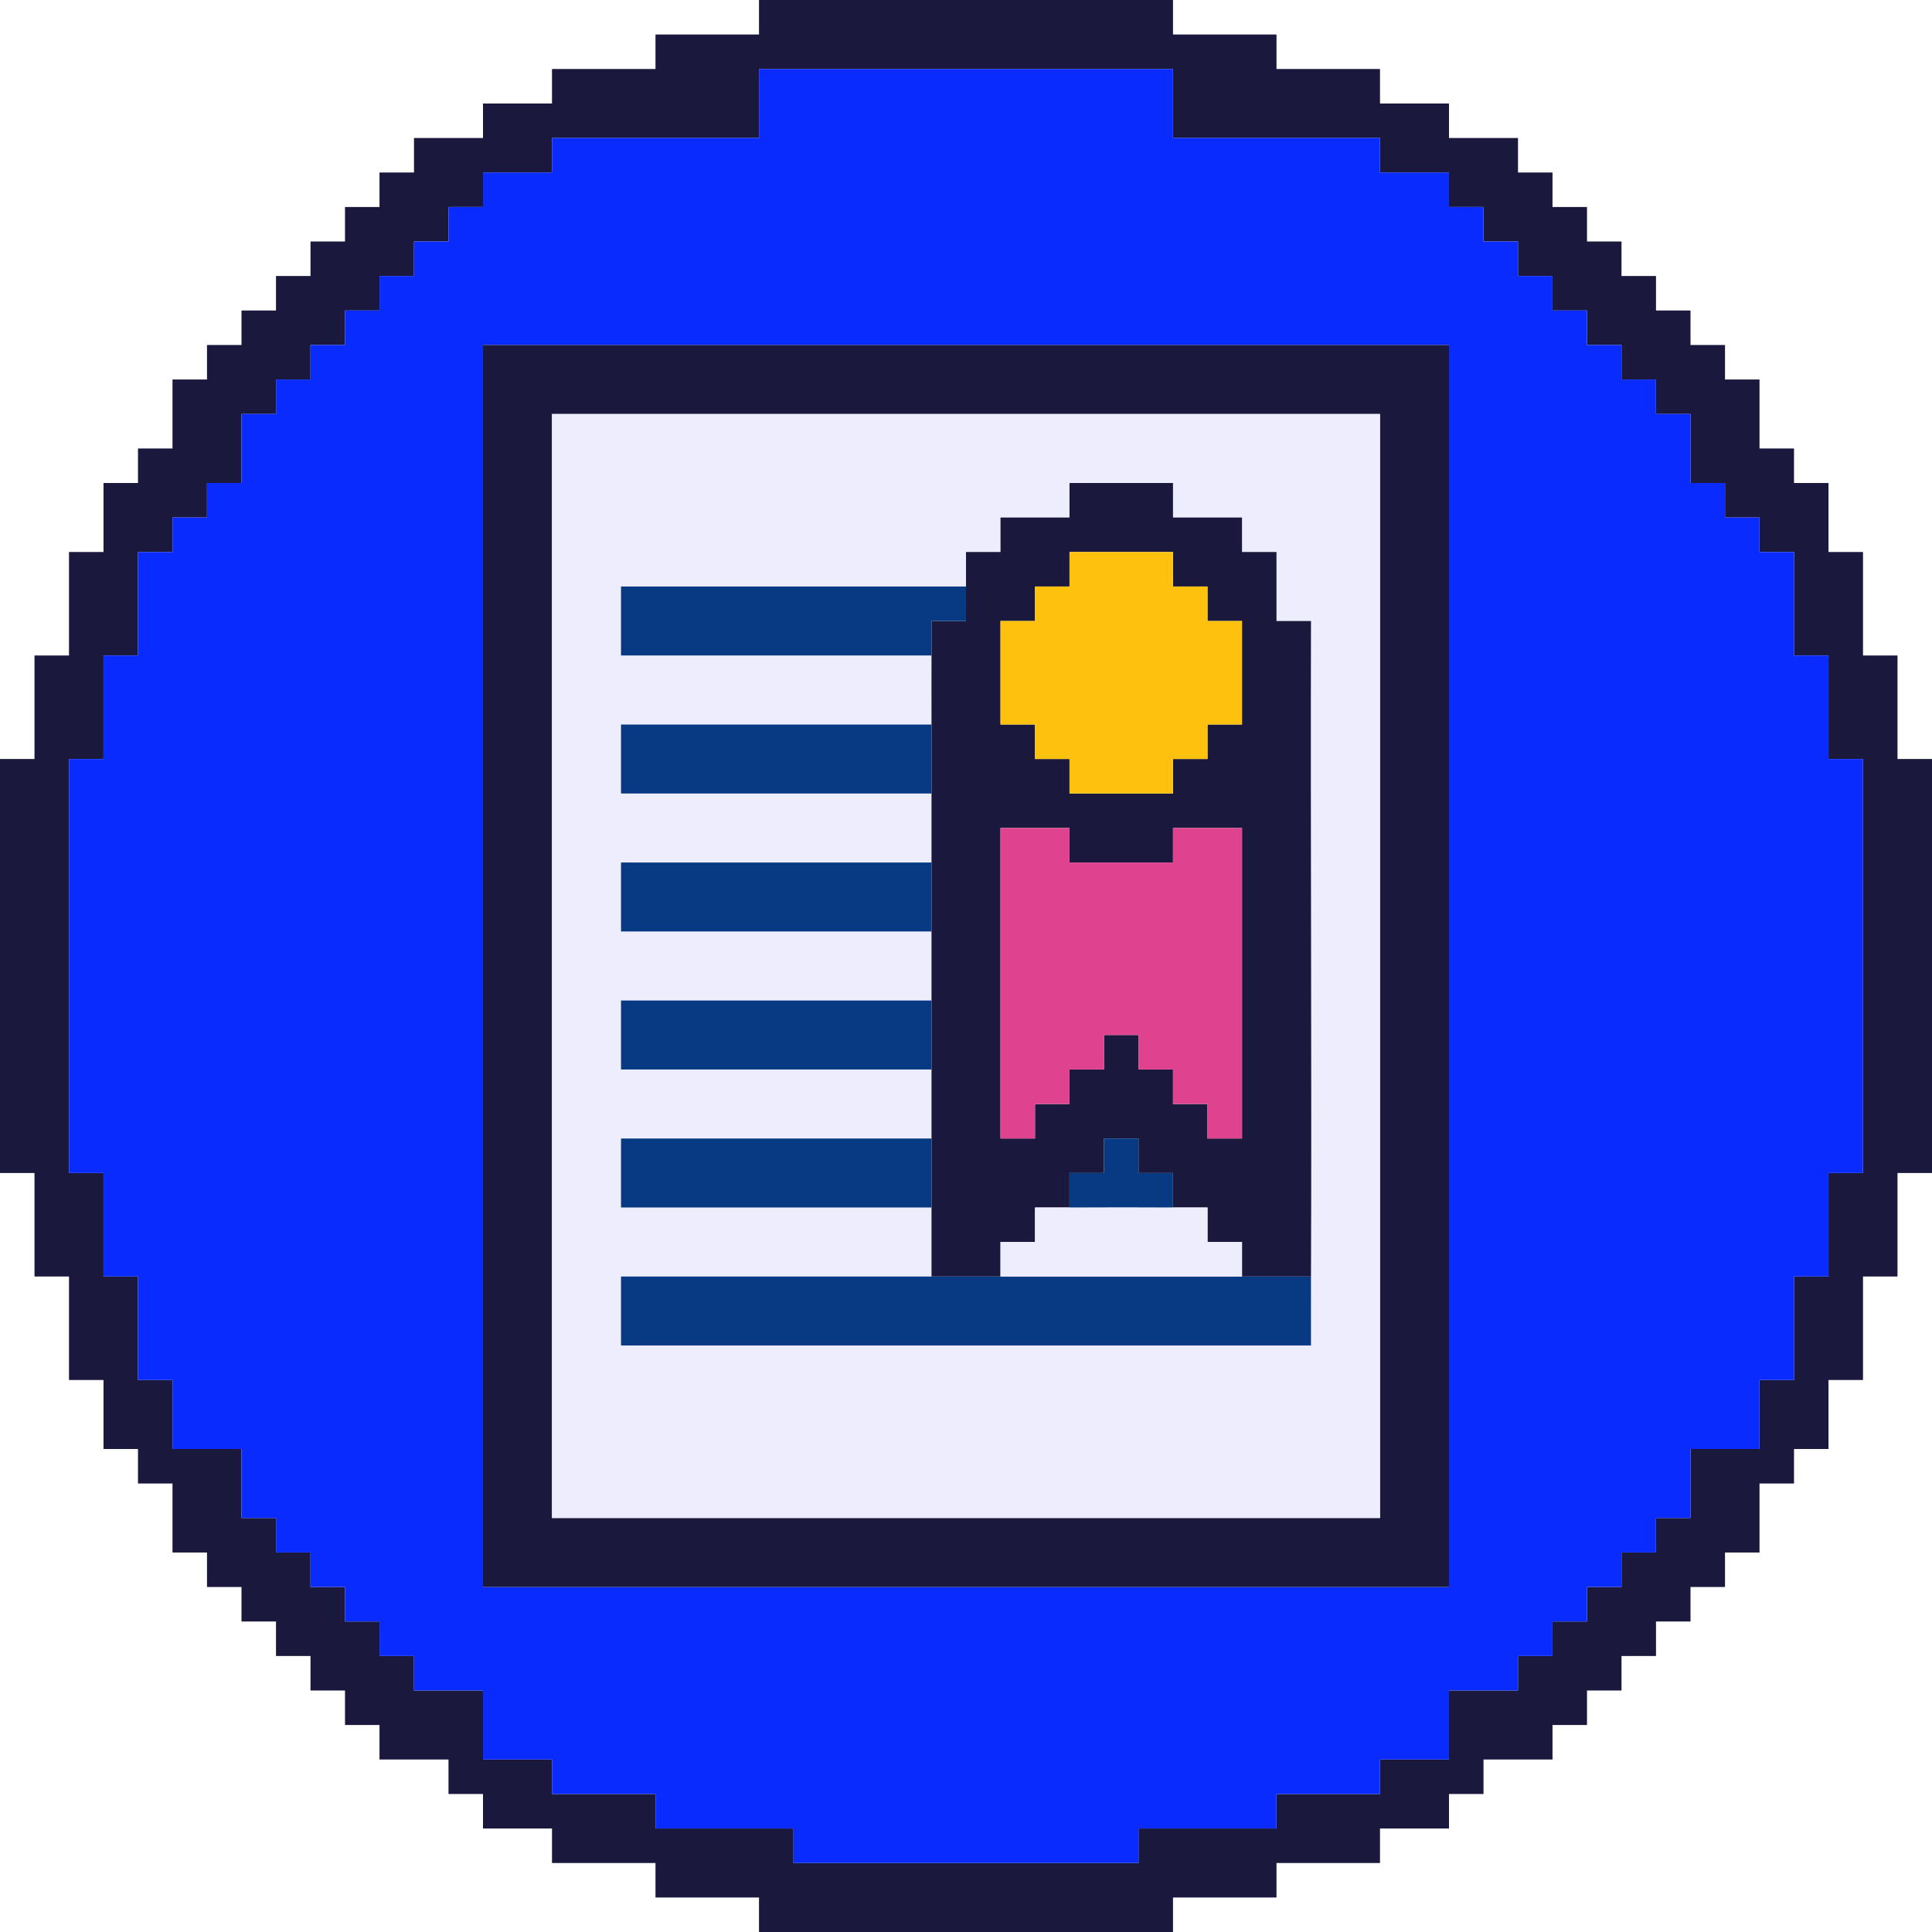
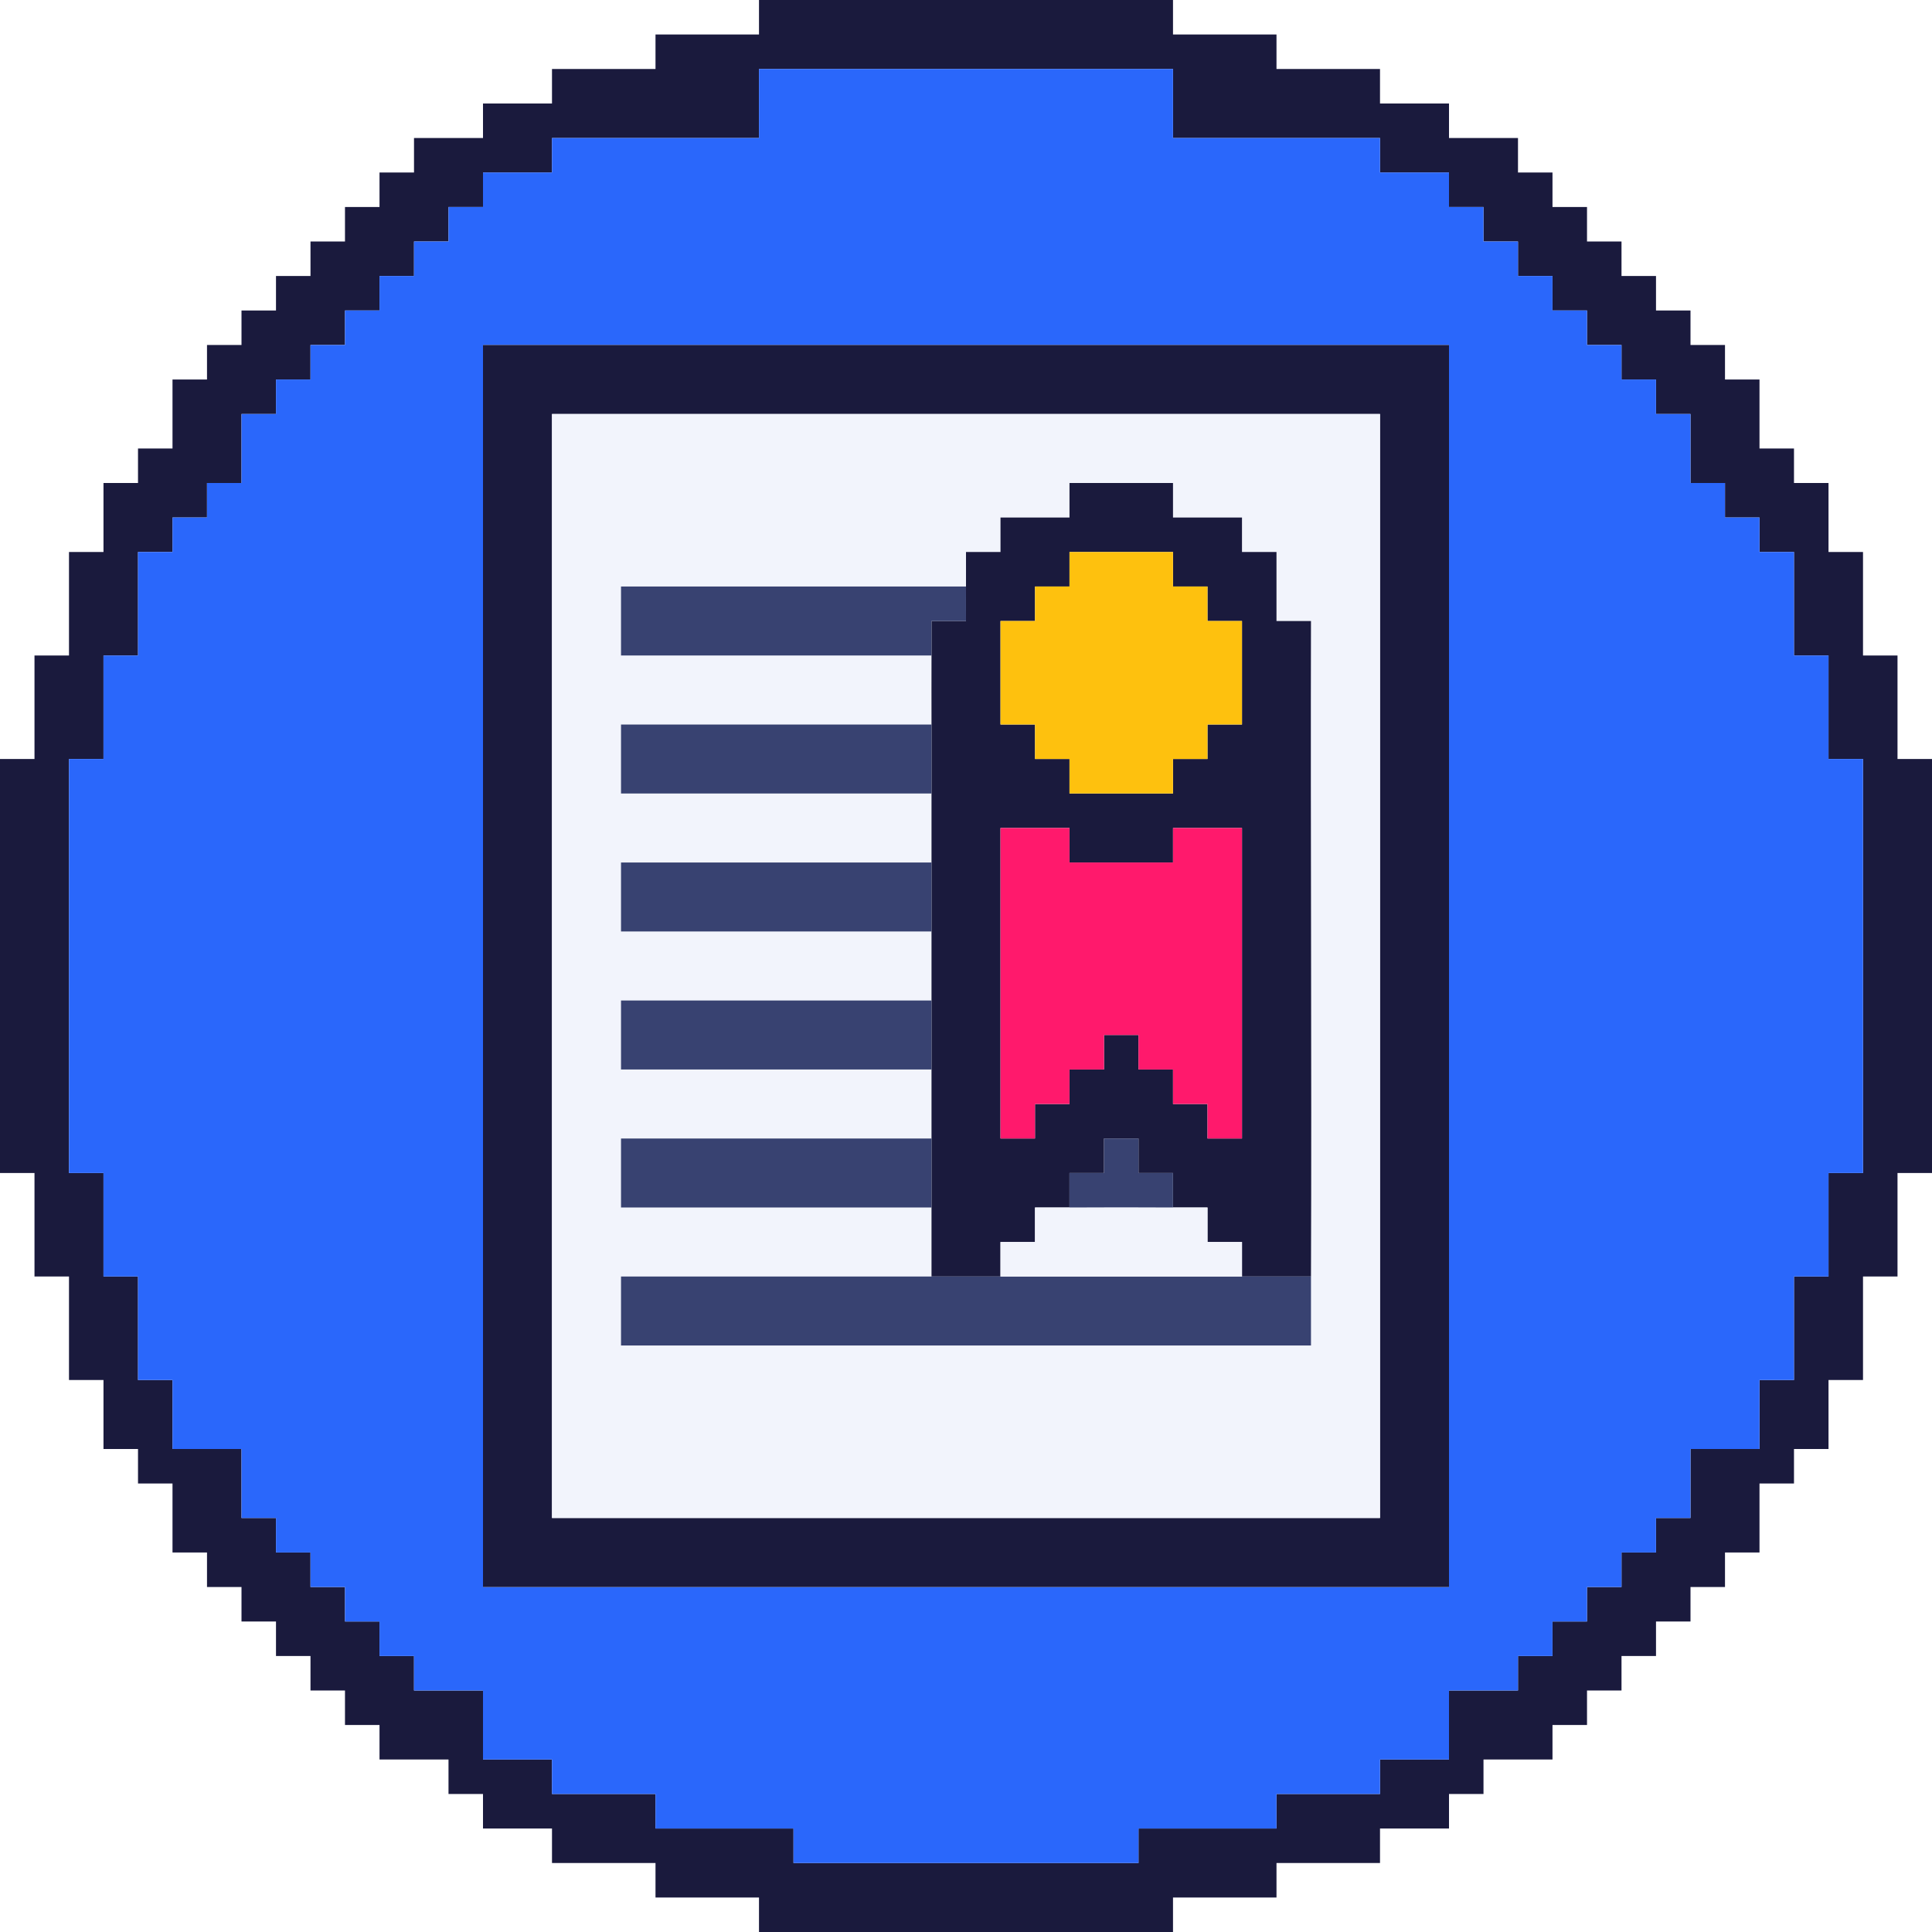
- <svg xmlns="http://www.w3.org/2000/svg" id="Capa_1" version="1.1" viewBox="0 0 1064 1064">
-   <defs>
-     <style>
-       .st0 {
-         fill: #083a84;
-       }
- 
-       .st1 {
-         fill: #df428e;
-       }
- 
-       .st2 {
-         fill: #fec10e;
-       }
- 
-       .st3 {
-         fill: #0a2bfe;
-       }
- 
-       .st4 {
-         fill: #ededfe;
-       }
- 
-       .st5 {
-         fill: #1a183c;
-       }
-     </style>
-   </defs>
-   <path class="st5" d="M646,0v19h57v19h57v19h38v19h38v19h19v19h19v19h19v19h19v19h19v19h19v19h19v38h19v19h19v38h19v57h19v57h19v228h-19v57h-19v57h-19v38h-19v19h-19v38h-19v19h-19v19h-19v19h-19v19h-19v19h-19v19h-38v19h-19v19h-38v19h-57v19h-57v19h-228v-19h-57v-19h-57v-19h-38v-19h-19v-19h-38v-19h-19v-19h-19v-19h-19v-19h-19v-19h-19v-19h-19v-38h-19v-19h-19v-38h-19v-57h-19v-57H0v-228h19v-57h19v-57h19v-38h19v-19h19v-38h19v-19h19v-19h19v-19h19v-19h19v-19h19v-19h19v-19h38v-19h38v-19h57v-19h57V0h228ZM646,38h-228v38h-114v19h-38v19h-19v19h-19v19h-19v19h-19v19h-19v19h-19v19h-19v38h-19v19h-19v19h-19v57h-19v57h-19v228h19v57h19v57h19v38h38v38h19v19h19v19h19v19h19v19h19v19h38v38h38v19h57v19h76v19h190v-19h76v-19h57v-19h38v-38h38v-19h19v-19h19v-19h19v-19h19v-19h19v-38h38v-38h19v-57h19v-57h19v-228h-19v-57h-19v-57h-19v-19h-19v-19h-19v-38h-19v-19h-19v-19h-19v-19h-19v-19h-19v-19h-19v-19h-19v-19h-38v-19h-114v-38Z" />
-   <path class="st3" d="M646,38v38h114v19h38v19h19v19h19v19h19v19h19v19h19v19h19v19h19v38h19v19h19v19h19v57h19v57h19v228h-19v57h-19v57h-19v38h-38v38h-19v19h-19v19h-19v19h-19v19h-19v19h-38v38h-38v19h-57v19h-76v19h-190v-19h-76v-19h-57v-19h-38v-38h-38v-19h-19v-19h-19v-19h-19v-19h-19v-19h-19v-38h-38v-38h-19v-57h-19v-57h-19v-228h19v-57h19v-57h19v-19h19v-19h19v-38h19v-19h19v-19h19v-19h19v-19h19v-19h19v-19h19v-19h38v-19h114v-38h228ZM798,190H266v684h532V190Z" />
-   <path class="st5" d="M798,190v684H266V190h532ZM760,228h-456v608h456V228Z" />
-   <path class="st4" d="M760,228v608h-456V228h456ZM722,703c.44-120.31-.33-240.69,0-361h-19v-38h-19v-19h-38v-19h-57v19h-38v19h-19c-.06,6.32.08,12.68,0,19h-190v38h171c-.07,12.65.02,25.35,0,38h-171v38h171c-.01,12.65,0,25.35,0,38h-171v38h171c0,12.65,0,25.35,0,38h-171v38h171v38h-171v38h171v38c-56.98.02-114.02-.02-171,0v38h380c.03-12.65-.05-25.35,0-38Z" />
-   <path class="st5" d="M532,323c.08-6.32-.06-12.68,0-19h19v-19h38v-19h57v19h38v19h19v38h19c-.33,120.31.44,240.69,0,361h-38v-19h-19v-19c-6.32-.03-12.68.04-19,0v-19h-19v-19h-19v19h-19v19c-6.32.04-12.68-.03-19,0v19h-19v19c-12.65,0-25.35,0-38,0v-152c0-12.65,0-25.35,0-38s0-25.35,0-38-.01-25.35,0-38-.02-25.35,0-38c.02-12.65-.07-25.35,0-38,.04-6.32-.03-12.68,0-19h19c.06-6.32-.08-12.68,0-19ZM646,304h-57v19h-19v19h-19v57h19v19h19v19h57v-19h19v-19h19v-57h-19v-19h-19v-19ZM589,456h-38v171h19v-19h19v-19h19v-19h19v19h19v19h19v19h19v-171h-38v19h-57v-19Z" />
-   <path class="st0" d="M513,703c12.65,0,25.35,0,38,0h171c-.05,12.65.03,25.35,0,38h-380v-38c56.98-.02,114.02.02,171,0Z" />
-   <path class="st0" d="M532,323c-.08,6.32.06,12.68,0,19h-19c-.03,6.32.04,12.68,0,19h-171v-38h190Z" />
-   <path class="st0" d="M513,399c-.02,12.65.01,25.35,0,38h-171v-38h171Z" />
-   <path class="st0" d="M513,475c0,12.65,0,25.35,0,38h-171v-38h171Z" />
-   <rect class="st0" x="342" y="551" width="171" height="38" />
-   <rect class="st0" x="342" y="627" width="171" height="38" />
-   <polygon class="st1" points="589 456 589 475 646 475 646 456 684 456 684 627 665 627 665 608 646 608 646 589 627 589 627 570 608 570 608 589 589 589 589 608 570 608 570 627 551 627 551 456 589 456" />
-   <polygon class="st2" points="646 304 646 323 665 323 665 342 684 342 684 399 665 399 665 418 646 418 646 437 589 437 589 418 570 418 570 399 551 399 551 342 570 342 570 323 589 323 589 304 646 304" />
-   <path class="st4" d="M589,665c18.98-.11,38.02-.11,57,0,6.32.04,12.68-.03,19,0v19h19v19h-133v-19h19v-19c6.32-.03,12.68.04,19,0Z" />
-   <path class="st0" d="M589,665v-19h19v-19h19v19h19v19c-18.98-.11-38.02-.11-57,0Z" />
+ <svg xmlns="http://www.w3.org/2000/svg" width="76" height="76" viewBox="0 0 76 76" fill="none">
+   <path d="M46.143 0V1.357H50.214V2.714H54.286V4.071H57V5.429H59.714V6.786H61.071V8.143H62.429V9.5H63.786V10.857H65.143V12.214H66.5V13.571H67.857V14.929H69.214V17.643H70.571V19H71.929V21.714H73.286V25.786H74.643V29.857H76V46.143H74.643V50.214H73.286V54.286H71.929V57H70.571V58.357H69.214V61.071H67.857V62.429H66.5V63.786H65.143V65.143H63.786V66.5H62.429V67.857H61.071V69.214H58.357V70.571H57V71.929H54.286V73.286H50.214V74.643H46.143V76H29.857V74.643H25.786V73.286H21.714V71.929H19V70.571H17.643V69.214H14.929V67.857H13.571V66.5H12.214V65.143H10.857V63.786H9.5V62.429H8.143V61.071H6.786V58.357H5.429V57H4.071V54.286H2.714V50.214H1.357V46.143H0V29.857H1.357V25.786H2.714V21.714H4.071V19H5.429V17.643H6.786V14.929H8.143V13.571H9.5V12.214H10.857V10.857H12.214V9.5H13.571V8.143H14.929V6.786H16.286V5.429H19V4.071H21.714V2.714H25.786V1.357H29.857V0H46.143ZM46.143 2.714H29.857V5.429H21.714V6.786H19V8.143H17.643V9.5H16.286V10.857H14.929V12.214H13.571V13.571H12.214V14.929H10.857V16.286H9.5V19H8.143V20.357H6.786V21.714H5.429V25.786H4.071V29.857H2.714V46.143H4.071V50.214H5.429V54.286H6.786V57H9.5V59.714H10.857V61.071H12.214V62.429H13.571V63.786H14.929V65.143H16.286V66.5H19V69.214H21.714V70.571H25.786V71.929H31.214V73.286H44.786V71.929H50.214V70.571H54.286V69.214H57V66.5H59.714V65.143H61.071V63.786H62.429V62.429H63.786V61.071H65.143V59.714H66.5V57H69.214V54.286H70.571V50.214H71.929V46.143H73.286V29.857H71.929V25.786H70.571V21.714H69.214V20.357H67.857V19H66.5V16.286H65.143V14.929H63.786V13.571H62.429V12.214H61.071V10.857H59.714V9.5H58.357V8.143H57V6.786H54.286V5.429H46.143V2.714Z" fill="#1A1A3D" />
+   <path d="M46.143 2.714V5.429H54.286V6.786H57V8.143H58.357V9.5H59.714V10.857H61.071V12.214H62.429V13.571H63.786V14.929H65.143V16.286H66.5V19H67.857V20.357H69.214V21.714H70.571V25.786H71.929V29.857H73.286V46.143H71.929V50.214H70.571V54.286H69.214V57H66.5V59.714H65.143V61.071H63.786V62.429H62.429V63.786H61.071V65.143H59.714V66.5H57V69.214H54.286V70.571H50.214V71.929H44.786V73.286H31.214V71.929H25.786V70.571H21.714V69.214H19V66.5H16.286V65.143H14.929V63.786H13.571V62.429H12.214V61.071H10.857V59.714H9.5V57H6.786V54.286H5.429V50.214H4.071V46.143H2.714V29.857H4.071V25.786H5.429V21.714H6.786V20.357H8.143V19H9.5V16.286H10.857V14.929H12.214V13.571H13.571V12.214H14.929V10.857H16.286V9.5H17.643V8.143H19V6.786H21.714V5.429H29.857V2.714H46.143ZM57 13.571H19V62.429H57V13.571Z" fill="#2A67FB" />
+   <path d="M57 13.571V62.429H19V13.571H57ZM54.286 16.286H21.714V59.714H54.286V16.286Z" fill="#1A1A3D" />
+   <path d="M54.286 16.286V59.714H21.714V16.286H54.286ZM51.571 50.214C51.603 41.621 51.548 33.022 51.571 24.429H50.214V21.714H48.857V20.357H46.143V19H42.071V20.357H39.357V21.714H38C37.996 22.166 38.006 22.62 38 23.071H24.429V25.786H36.643C36.638 26.689 36.644 27.596 36.643 28.5H24.429V31.214H36.643C36.642 32.118 36.643 33.025 36.643 33.929H24.429V36.643H36.643C36.643 37.546 36.643 38.454 36.643 39.357H24.429V42.071H36.643V44.786H24.429V47.5H36.643V50.214C32.573 50.216 28.499 50.213 24.429 50.214V52.929H51.571C51.574 52.025 51.568 51.118 51.571 50.214Z" fill="#F2F4FC" />
+   <path d="M38 23.071C38.006 22.62 37.996 22.166 38 21.714H39.357V20.357H42.071V19H46.143V20.357H48.857V21.714H50.214V24.429H51.571C51.548 33.022 51.603 41.621 51.571 50.214H48.857V48.857H47.5V47.5C47.049 47.498 46.594 47.503 46.143 47.5V46.143H44.786V44.786H43.429V46.143H42.071V47.5C41.62 47.503 41.166 47.498 40.714 47.5V48.857H39.357V50.214C38.454 50.214 37.546 50.214 36.643 50.214V39.357C36.643 38.454 36.643 37.546 36.643 36.643C36.643 35.739 36.643 34.832 36.643 33.929C36.643 33.025 36.642 32.118 36.643 31.214C36.644 30.311 36.641 29.404 36.643 28.5C36.644 27.596 36.638 26.689 36.643 25.786C36.646 25.334 36.641 24.88 36.643 24.429H38C38.004 23.977 37.994 23.523 38 23.071ZM46.143 21.714H42.071V23.071H40.714V24.429H39.357V28.5H40.714V29.857H42.071V31.214H46.143V29.857H47.5V28.5H48.857V24.429H47.5V23.071H46.143V21.714ZM42.071 32.571H39.357V44.786H40.714V43.429H42.071V42.071H43.429V40.714H44.786V42.071H46.143V43.429H47.5V44.786H48.857V32.571H46.143V33.929H42.071V32.571Z" fill="#1A1A3D" />
+   <path d="M36.643 50.214C37.546 50.214 38.454 50.214 39.357 50.214H51.571C51.568 51.118 51.574 52.025 51.571 52.929H24.429V50.214C28.499 50.213 32.573 50.216 36.643 50.214Z" fill="#384271" />
+   <path d="M38 23.071C37.994 23.523 38.004 23.977 38 24.429H36.643C36.641 24.88 36.646 25.334 36.643 25.786H24.429V23.071H38Z" fill="#384271" />
+   <path d="M36.643 28.5C36.641 29.404 36.644 30.311 36.643 31.214H24.429V28.5H36.643Z" fill="#384271" />
+   <path d="M36.643 33.929C36.643 34.832 36.643 35.739 36.643 36.643H24.429V33.929H36.643Z" fill="#384271" />
+   <path d="M36.643 39.357H24.429V42.071H36.643V39.357Z" fill="#384271" />
+   <path d="M36.643 44.786H24.429V47.5H36.643V44.786Z" fill="#384271" />
+   <path d="M42.071 32.571V33.929H46.143V32.571H48.857V44.786H47.5V43.429H46.143V42.071H44.786V40.714H43.429V42.071H42.071V43.429H40.714V44.786H39.357V32.571H42.071Z" fill="#FF196C" />
+   <path d="M46.143 21.714V23.071H47.5V24.429H48.857V28.5H47.5V29.857H46.143V31.214H42.071V29.857H40.714V28.5H39.357V24.429H40.714V23.071H42.071V21.714H46.143Z" fill="#FEC10E" />
+   <path d="M42.071 47.5C43.427 47.492 44.787 47.492 46.143 47.5C46.594 47.503 47.049 47.498 47.5 47.5V48.857H48.857V50.214H39.357V48.857H40.714V47.5C41.166 47.498 41.62 47.503 42.071 47.5Z" fill="#F2F4FC" />
+   <path d="M42.071 47.5V46.143H43.429V44.786H44.786V46.143H46.143V47.5C44.787 47.492 43.427 47.492 42.071 47.5Z" fill="#384271" />
</svg>
